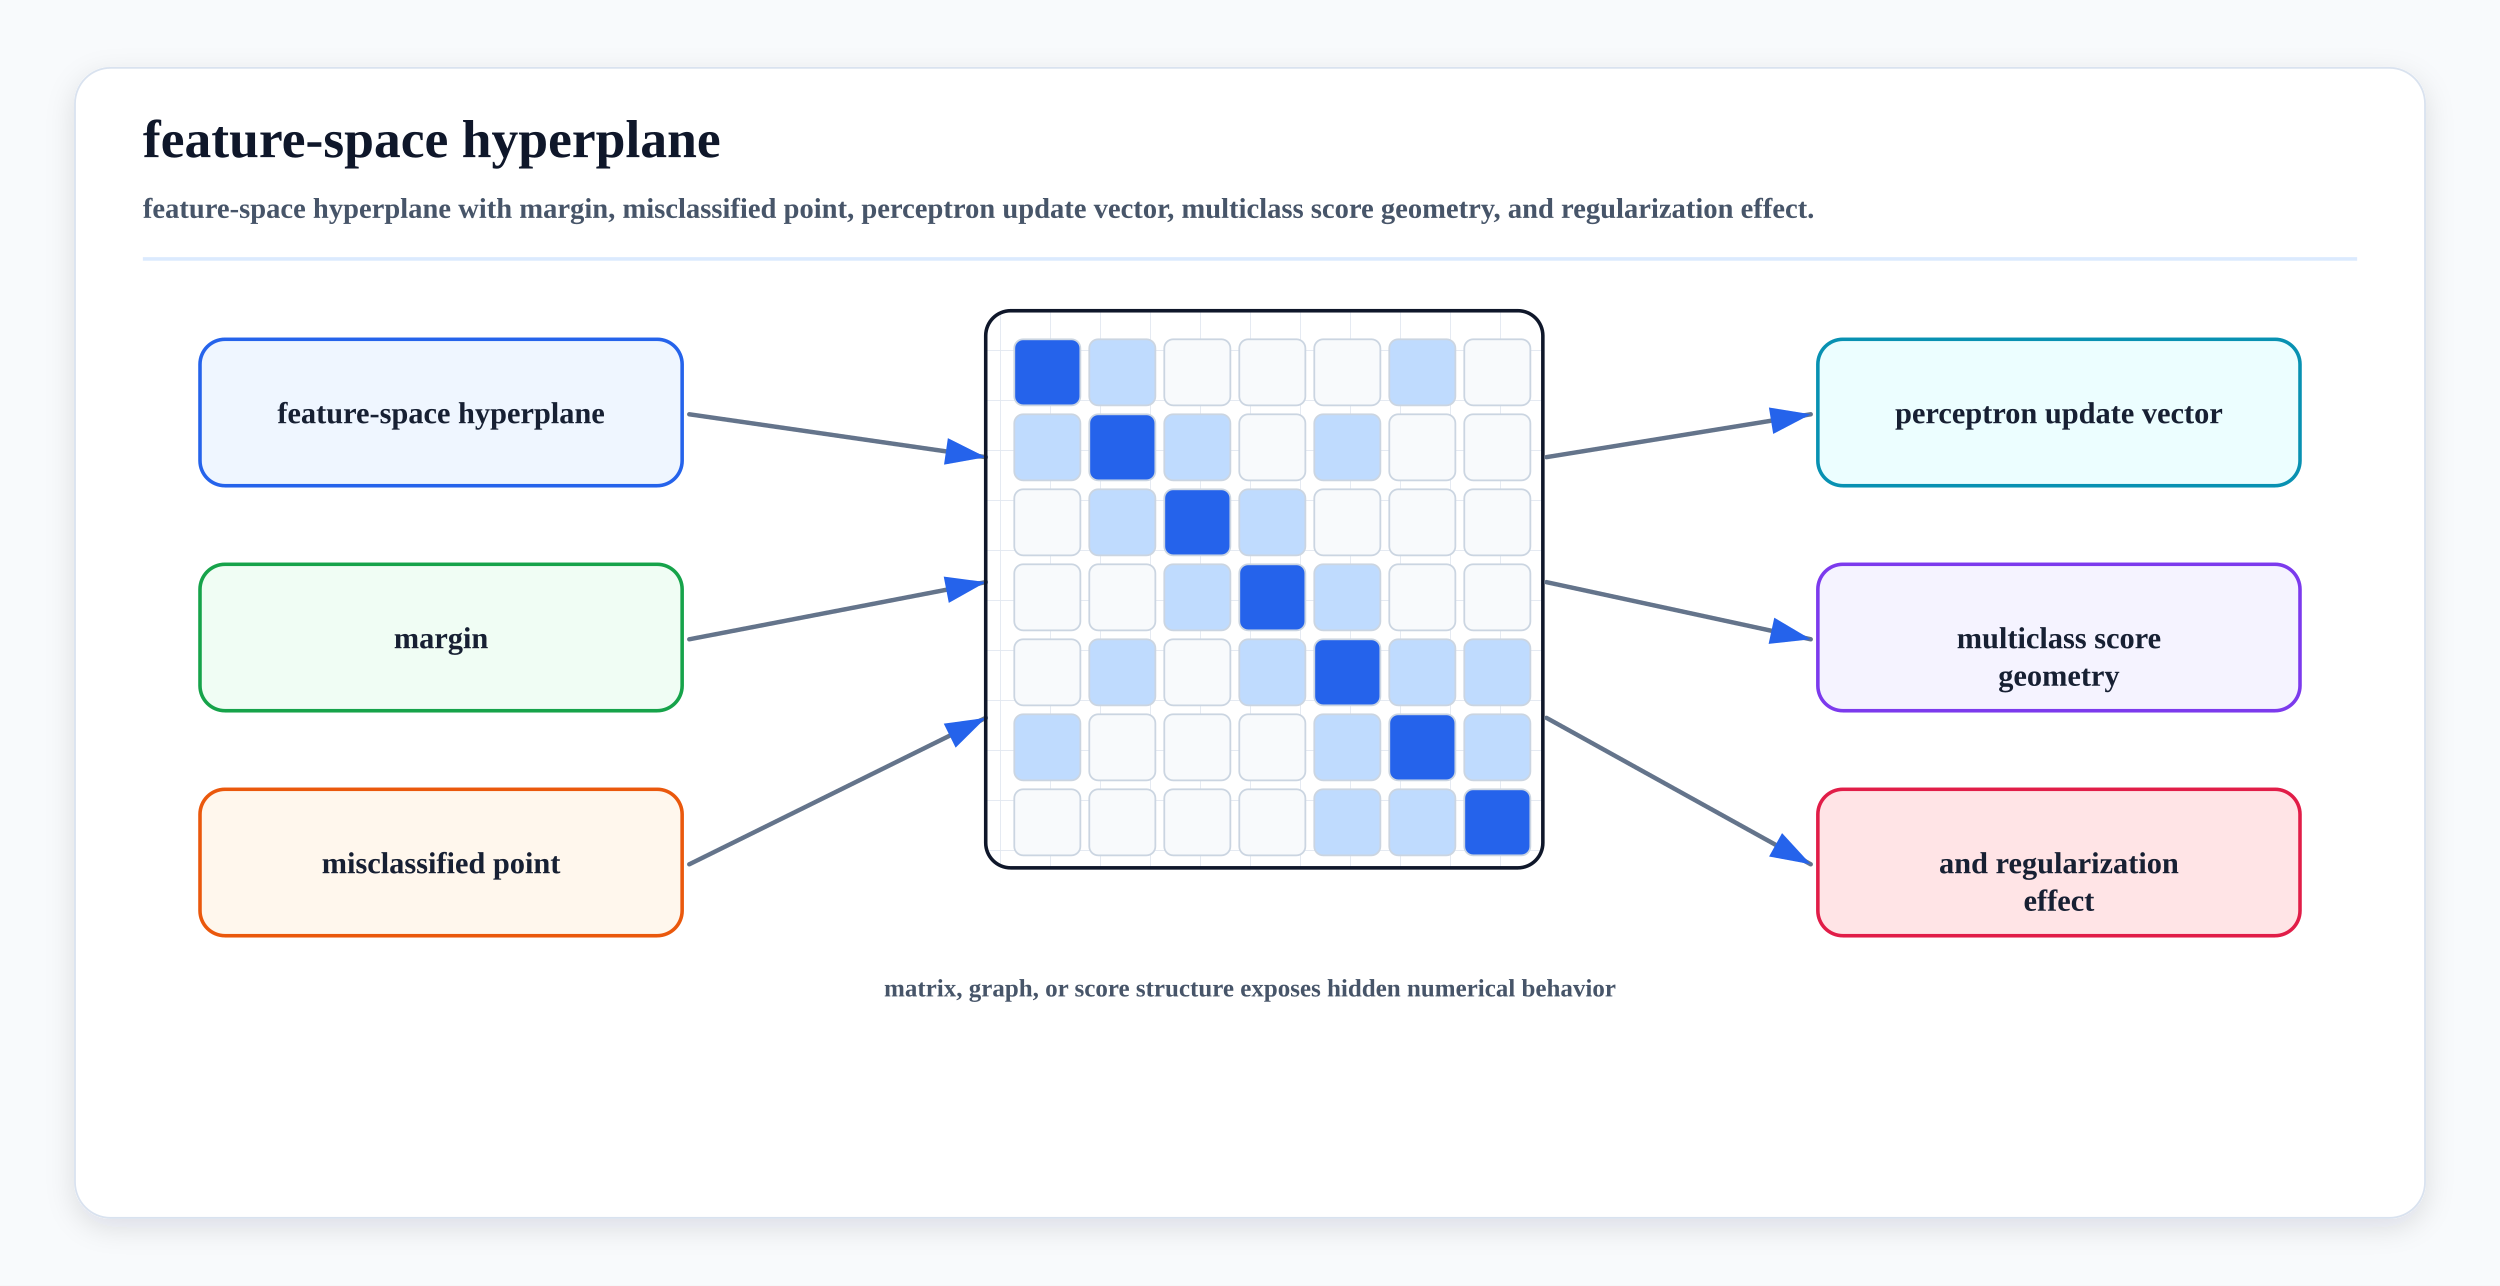
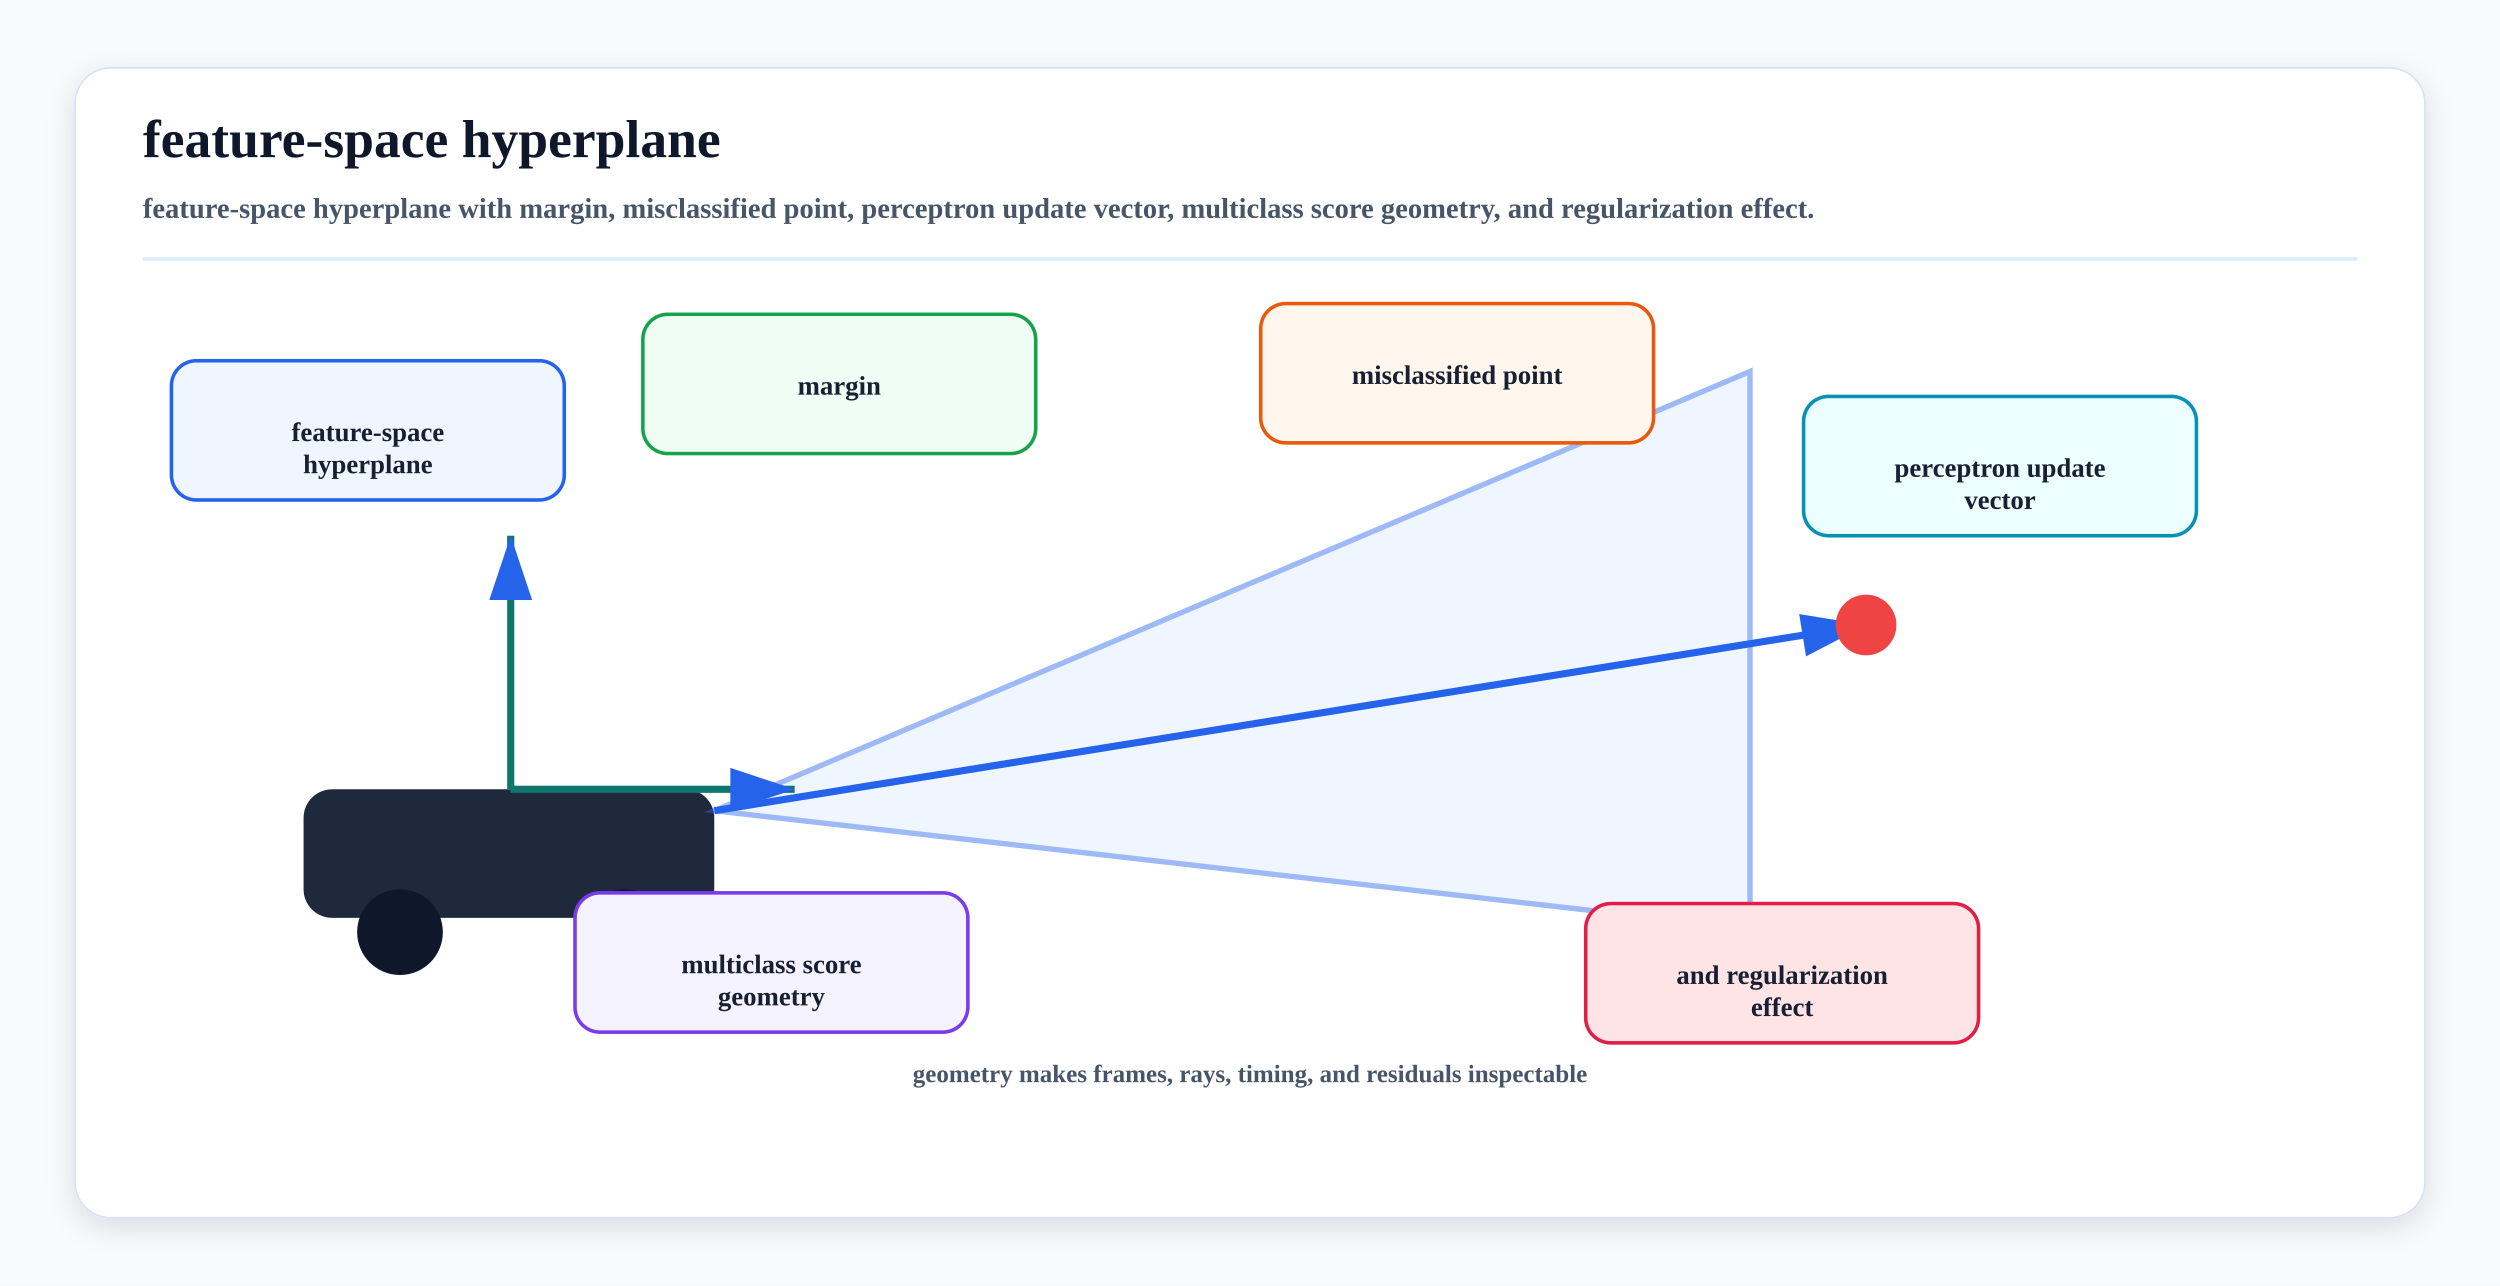
- <svg xmlns="http://www.w3.org/2000/svg" width="1400" height="720" viewBox="0 0 1400 720" role="img" aria-labelledby="title desc">
+ <svg xmlns="http://www.w3.org/2000/svg" width="1400" height="720" viewBox="0 0 1400 720" role="img" aria-labelledby="title desc" data-diagram-kind="decision-boundary">
  <defs>
    <marker id="arrow" markerWidth="12" markerHeight="12" refX="9" refY="3" orient="auto" markerUnits="strokeWidth">
      <path d="M0,0 L0,6 L9,3 z" fill="#2563eb" />
    </marker>
    <filter id="shadow" x="-10%" y="-10%" width="120%" height="120%">
      <feDropShadow dx="0" dy="5" stdDeviation="8" flood-color="#0f172a" flood-opacity="0.12" />
    </filter>
    <pattern id="grid" width="28" height="28" patternUnits="userSpaceOnUse">
      <path d="M28 0H0V28" fill="none" stroke="#e2e8f0" stroke-width="1" />
    </pattern>
  </defs>
  <rect width="1400" height="720" fill="#f8fafc" />
  <rect x="42" y="38" width="1316" height="644" rx="20" fill="#ffffff" stroke="#d9e2ef" filter="url(#shadow)" />
  <text x="80" y="88" font-size="30" font-weight="800" fill="#0f172a">feature-space hyperplane</text>
  <text x="80" y="122" font-size="16" font-weight="600" fill="#475569">feature-space hyperplane with margin, misclassified point, perceptron update vector, multiclass score geometry, and regularization effect.</text>
  <rect x="80" y="144" width="1240" height="2" fill="#dbeafe" />
-   <rect x="112" y="190" width="270" height="82" rx="14" fill="#eff6ff" stroke="#2563eb" stroke-width="2" />
-   <text x="247" y="237" text-anchor="middle" font-size="17" font-weight="700" fill="#172033">feature-space hyperplane</text>
-   <rect x="112" y="316" width="270" height="82" rx="14" fill="#f0fdf4" stroke="#16a34a" stroke-width="2" />
-   <text x="247" y="363" text-anchor="middle" font-size="17" font-weight="700" fill="#172033">margin</text>
-   <rect x="112" y="442" width="270" height="82" rx="14" fill="#fff7ed" stroke="#ea580c" stroke-width="2" />
-   <text x="247" y="489" text-anchor="middle" font-size="17" font-weight="700" fill="#172033">misclassified point</text>
-   <line x1="386" y1="232" x2="552" y2="256" stroke="#64748b" stroke-width="2.5" stroke-linecap="round" marker-end="url(#arrow)" />
-   <line x1="386" y1="358" x2="552" y2="326" stroke="#64748b" stroke-width="2.5" stroke-linecap="round" marker-end="url(#arrow)" />
-   <line x1="386" y1="484" x2="552" y2="402" stroke="#64748b" stroke-width="2.5" stroke-linecap="round" marker-end="url(#arrow)" />
-   <rect x="552" y="174" width="312" height="312" rx="14" fill="url(#grid)" stroke="#0f172a" stroke-width="2" />
-   <rect x="568" y="190" width="37" height="37" rx="5" fill="#2563eb" stroke="#cbd5e1" />
-   <rect x="610" y="190" width="37" height="37" rx="5" fill="#bfdbfe" stroke="#cbd5e1" />
-   <rect x="652" y="190" width="37" height="37" rx="5" fill="#f8fafc" stroke="#cbd5e1" />
-   <rect x="694" y="190" width="37" height="37" rx="5" fill="#f8fafc" stroke="#cbd5e1" />
-   <rect x="736" y="190" width="37" height="37" rx="5" fill="#f8fafc" stroke="#cbd5e1" />
-   <rect x="778" y="190" width="37" height="37" rx="5" fill="#bfdbfe" stroke="#cbd5e1" />
-   <rect x="820" y="190" width="37" height="37" rx="5" fill="#f8fafc" stroke="#cbd5e1" />
-   <rect x="568" y="232" width="37" height="37" rx="5" fill="#bfdbfe" stroke="#cbd5e1" />
-   <rect x="610" y="232" width="37" height="37" rx="5" fill="#2563eb" stroke="#cbd5e1" />
-   <rect x="652" y="232" width="37" height="37" rx="5" fill="#bfdbfe" stroke="#cbd5e1" />
-   <rect x="694" y="232" width="37" height="37" rx="5" fill="#f8fafc" stroke="#cbd5e1" />
-   <rect x="736" y="232" width="37" height="37" rx="5" fill="#bfdbfe" stroke="#cbd5e1" />
-   <rect x="778" y="232" width="37" height="37" rx="5" fill="#f8fafc" stroke="#cbd5e1" />
-   <rect x="820" y="232" width="37" height="37" rx="5" fill="#f8fafc" stroke="#cbd5e1" />
-   <rect x="568" y="274" width="37" height="37" rx="5" fill="#f8fafc" stroke="#cbd5e1" />
-   <rect x="610" y="274" width="37" height="37" rx="5" fill="#bfdbfe" stroke="#cbd5e1" />
-   <rect x="652" y="274" width="37" height="37" rx="5" fill="#2563eb" stroke="#cbd5e1" />
-   <rect x="694" y="274" width="37" height="37" rx="5" fill="#bfdbfe" stroke="#cbd5e1" />
-   <rect x="736" y="274" width="37" height="37" rx="5" fill="#f8fafc" stroke="#cbd5e1" />
-   <rect x="778" y="274" width="37" height="37" rx="5" fill="#f8fafc" stroke="#cbd5e1" />
-   <rect x="820" y="274" width="37" height="37" rx="5" fill="#f8fafc" stroke="#cbd5e1" />
-   <rect x="568" y="316" width="37" height="37" rx="5" fill="#f8fafc" stroke="#cbd5e1" />
-   <rect x="610" y="316" width="37" height="37" rx="5" fill="#f8fafc" stroke="#cbd5e1" />
-   <rect x="652" y="316" width="37" height="37" rx="5" fill="#bfdbfe" stroke="#cbd5e1" />
-   <rect x="694" y="316" width="37" height="37" rx="5" fill="#2563eb" stroke="#cbd5e1" />
-   <rect x="736" y="316" width="37" height="37" rx="5" fill="#bfdbfe" stroke="#cbd5e1" />
-   <rect x="778" y="316" width="37" height="37" rx="5" fill="#f8fafc" stroke="#cbd5e1" />
-   <rect x="820" y="316" width="37" height="37" rx="5" fill="#f8fafc" stroke="#cbd5e1" />
-   <rect x="568" y="358" width="37" height="37" rx="5" fill="#f8fafc" stroke="#cbd5e1" />
-   <rect x="610" y="358" width="37" height="37" rx="5" fill="#bfdbfe" stroke="#cbd5e1" />
-   <rect x="652" y="358" width="37" height="37" rx="5" fill="#f8fafc" stroke="#cbd5e1" />
-   <rect x="694" y="358" width="37" height="37" rx="5" fill="#bfdbfe" stroke="#cbd5e1" />
-   <rect x="736" y="358" width="37" height="37" rx="5" fill="#2563eb" stroke="#cbd5e1" />
-   <rect x="778" y="358" width="37" height="37" rx="5" fill="#bfdbfe" stroke="#cbd5e1" />
-   <rect x="820" y="358" width="37" height="37" rx="5" fill="#bfdbfe" stroke="#cbd5e1" />
-   <rect x="568" y="400" width="37" height="37" rx="5" fill="#bfdbfe" stroke="#cbd5e1" />
-   <rect x="610" y="400" width="37" height="37" rx="5" fill="#f8fafc" stroke="#cbd5e1" />
-   <rect x="652" y="400" width="37" height="37" rx="5" fill="#f8fafc" stroke="#cbd5e1" />
-   <rect x="694" y="400" width="37" height="37" rx="5" fill="#f8fafc" stroke="#cbd5e1" />
-   <rect x="736" y="400" width="37" height="37" rx="5" fill="#bfdbfe" stroke="#cbd5e1" />
-   <rect x="778" y="400" width="37" height="37" rx="5" fill="#2563eb" stroke="#cbd5e1" />
-   <rect x="820" y="400" width="37" height="37" rx="5" fill="#bfdbfe" stroke="#cbd5e1" />
-   <rect x="568" y="442" width="37" height="37" rx="5" fill="#f8fafc" stroke="#cbd5e1" />
-   <rect x="610" y="442" width="37" height="37" rx="5" fill="#f8fafc" stroke="#cbd5e1" />
-   <rect x="652" y="442" width="37" height="37" rx="5" fill="#f8fafc" stroke="#cbd5e1" />
-   <rect x="694" y="442" width="37" height="37" rx="5" fill="#f8fafc" stroke="#cbd5e1" />
-   <rect x="736" y="442" width="37" height="37" rx="5" fill="#bfdbfe" stroke="#cbd5e1" />
-   <rect x="778" y="442" width="37" height="37" rx="5" fill="#bfdbfe" stroke="#cbd5e1" />
-   <rect x="820" y="442" width="37" height="37" rx="5" fill="#2563eb" stroke="#cbd5e1" />
-   <line x1="866" y1="256" x2="1014" y2="232" stroke="#64748b" stroke-width="2.5" stroke-linecap="round" marker-end="url(#arrow)" />
-   <line x1="866" y1="326" x2="1014" y2="358" stroke="#64748b" stroke-width="2.5" stroke-linecap="round" marker-end="url(#arrow)" />
-   <line x1="866" y1="402" x2="1014" y2="484" stroke="#64748b" stroke-width="2.5" stroke-linecap="round" marker-end="url(#arrow)" />
-   <rect x="1018" y="190" width="270" height="82" rx="14" fill="#ecfeff" stroke="#0891b2" stroke-width="2" />
-   <text x="1153" y="237" text-anchor="middle" font-size="17" font-weight="700" fill="#172033">perceptron update vector</text>
-   <rect x="1018" y="316" width="270" height="82" rx="14" fill="#f5f3ff" stroke="#7c3aed" stroke-width="2" />
-   <text x="1153" y="363" text-anchor="middle" font-size="17" font-weight="700" fill="#172033">multiclass score</text>
-   <text x="1153" y="384" text-anchor="middle" font-size="17" font-weight="700" fill="#172033">geometry</text>
-   <rect x="1018" y="442" width="270" height="82" rx="14" fill="#ffe4e6" stroke="#e11d48" stroke-width="2" />
-   <text x="1153" y="489" text-anchor="middle" font-size="17" font-weight="700" fill="#172033">and regularization</text>
-   <text x="1153" y="510" text-anchor="middle" font-size="17" font-weight="700" fill="#172033">effect</text>
-   <text x="700" y="558" text-anchor="middle" font-size="14" font-weight="600" fill="#475569">matrix, graph, or score structure exposes hidden numerical behavior</text>
+   <rect x="170" y="442" width="230" height="72" rx="16" fill="#1e293b" />
+   <circle cx="224" cy="522" r="24" fill="#0f172a" />
+   <circle cx="350" cy="522" r="24" fill="#0f172a" />
+   <polygon points="400,454 980,208 980,520" fill="#dbeafe" opacity="0.45" stroke="#2563eb" stroke-width="3" />
+   <line x1="400" y1="454" x2="1045" y2="350" stroke="#2563eb" stroke-width="4" marker-end="url(#arrow)" />
+   <circle cx="1045" cy="350" r="17" fill="#ef4444" />
+   <line x1="286" y1="442" x2="286" y2="300" stroke="#0f766e" stroke-width="4" marker-end="url(#arrow)" />
+   <line x1="286" y1="442" x2="445" y2="442" stroke="#0f766e" stroke-width="4" marker-end="url(#arrow)" />
+   <rect x="96" y="202" width="220" height="78" rx="14" fill="#eff6ff" stroke="#2563eb" stroke-width="2" />
+   <text x="206" y="247" text-anchor="middle" font-size="15" font-weight="700" fill="#172033">feature-space</text>
+   <text x="206" y="265" text-anchor="middle" font-size="15" font-weight="700" fill="#172033">hyperplane</text>
+   <rect x="360" y="176" width="220" height="78" rx="14" fill="#f0fdf4" stroke="#16a34a" stroke-width="2" />
+   <text x="470" y="221" text-anchor="middle" font-size="15" font-weight="700" fill="#172033">margin</text>
+   <rect x="706" y="170" width="220" height="78" rx="14" fill="#fff7ed" stroke="#ea580c" stroke-width="2" />
+   <text x="816" y="215" text-anchor="middle" font-size="15" font-weight="700" fill="#172033">misclassified point</text>
+   <rect x="1010" y="222" width="220" height="78" rx="14" fill="#ecfeff" stroke="#0891b2" stroke-width="2" />
+   <text x="1120" y="267" text-anchor="middle" font-size="15" font-weight="700" fill="#172033">perceptron update</text>
+   <text x="1120" y="285" text-anchor="middle" font-size="15" font-weight="700" fill="#172033">vector</text>
+   <rect x="322" y="500" width="220" height="78" rx="14" fill="#f5f3ff" stroke="#7c3aed" stroke-width="2" />
+   <text x="432" y="545" text-anchor="middle" font-size="15" font-weight="700" fill="#172033">multiclass score</text>
+   <text x="432" y="563" text-anchor="middle" font-size="15" font-weight="700" fill="#172033">geometry</text>
+   <rect x="888" y="506" width="220" height="78" rx="14" fill="#ffe4e6" stroke="#e11d48" stroke-width="2" />
+   <text x="998" y="551" text-anchor="middle" font-size="15" font-weight="700" fill="#172033">and regularization</text>
+   <text x="998" y="569" text-anchor="middle" font-size="15" font-weight="700" fill="#172033">effect</text>
+   <text x="700" y="606" text-anchor="middle" font-size="14" font-weight="600" fill="#475569">geometry makes frames, rays, timing, and residuals inspectable</text>
</svg>
